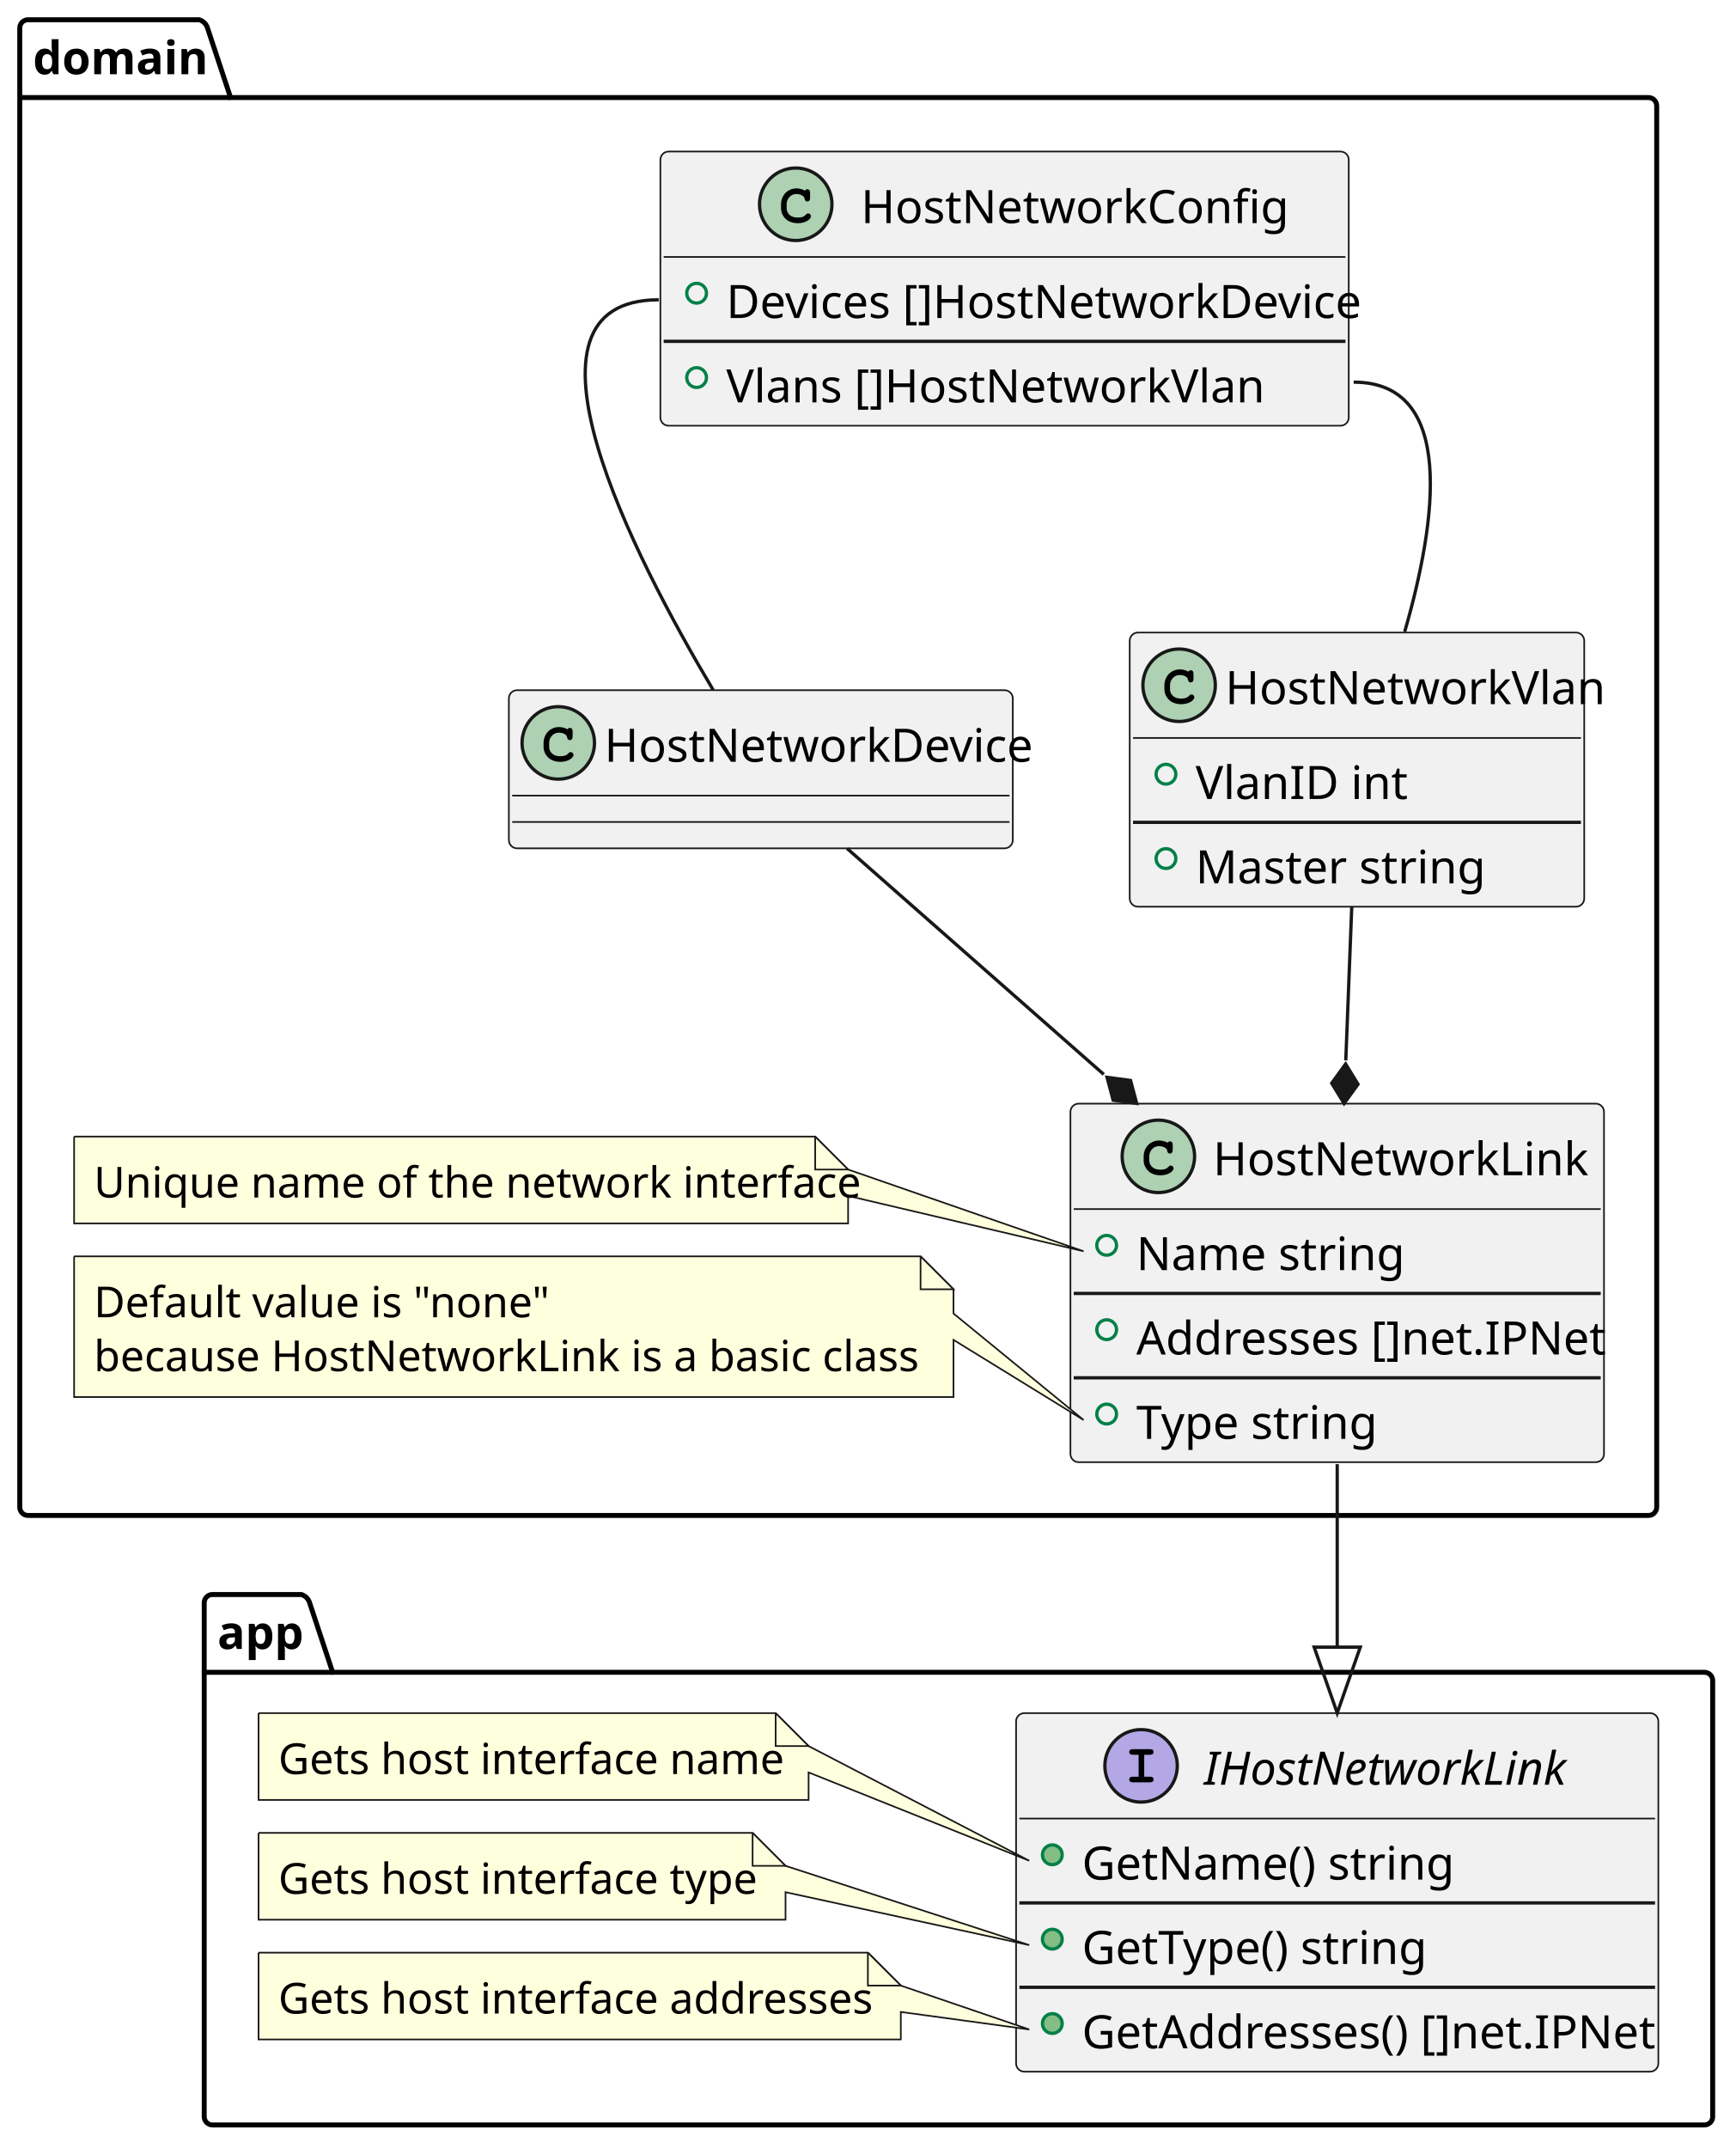
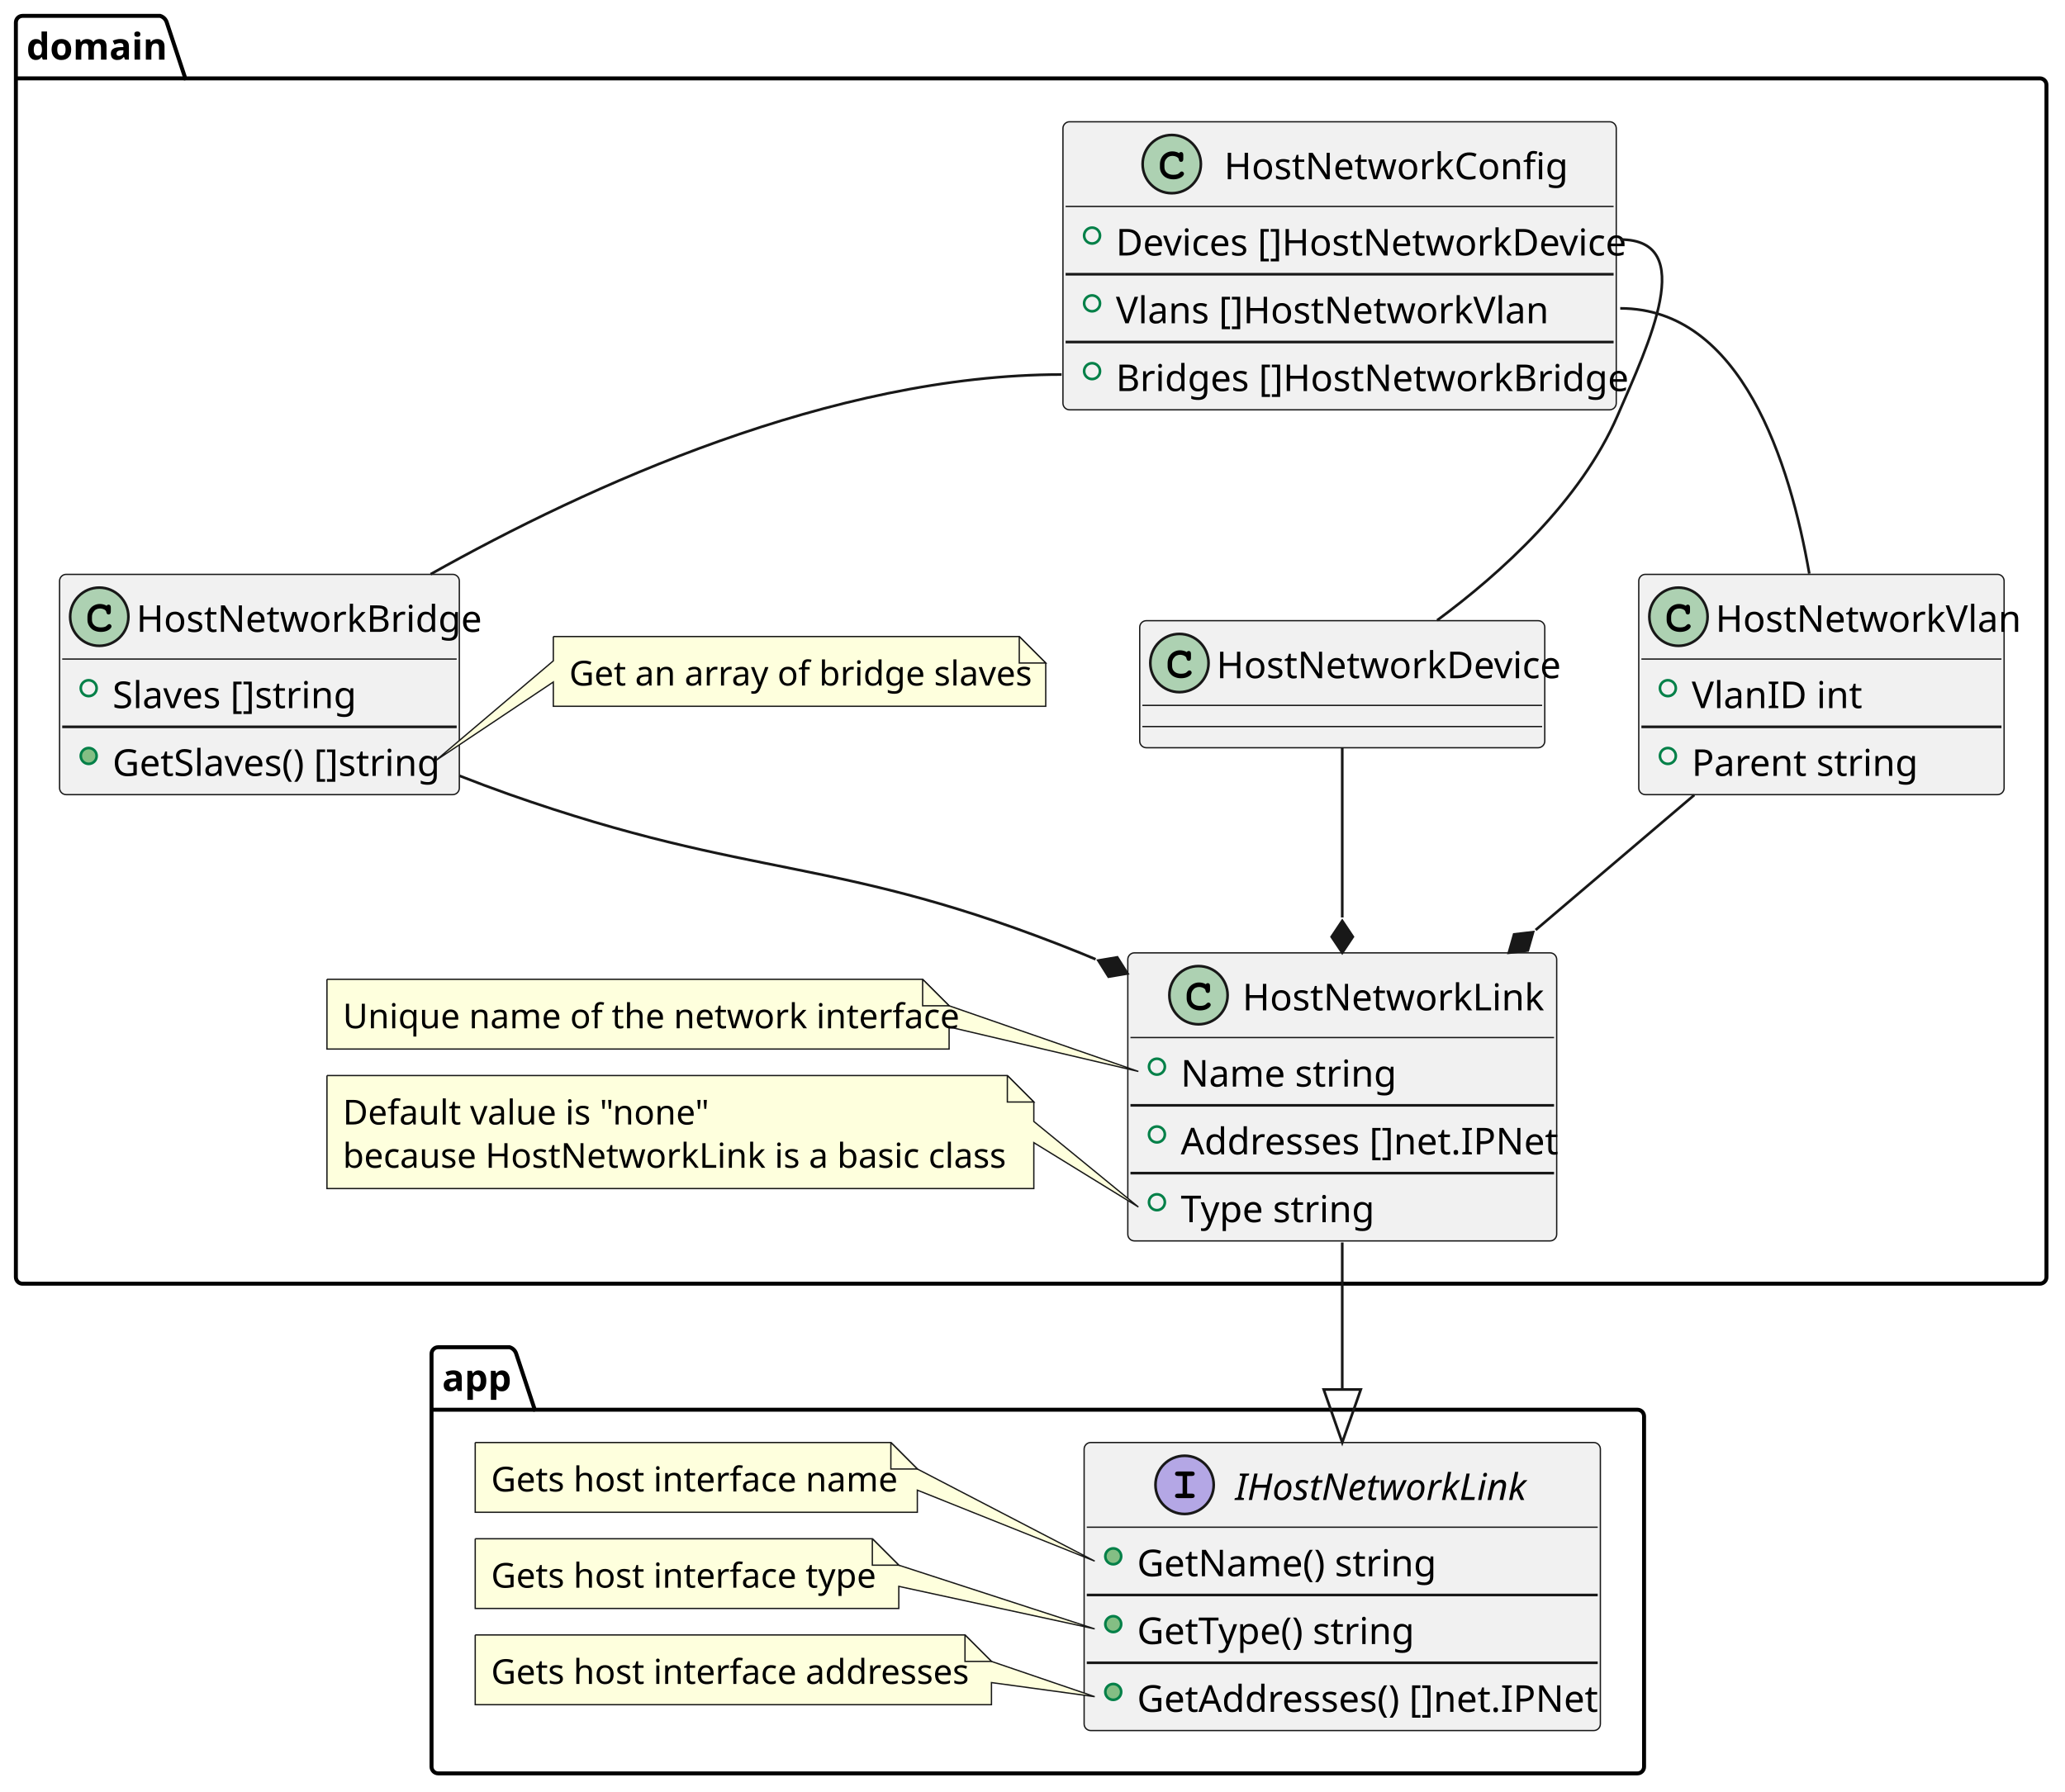
- <svg xmlns="http://www.w3.org/2000/svg" contentStyleType="text/css" height="652px" preserveAspectRatio="none" style="width:527px;height:652px;background:#FFFFFF;" version="1.1" viewBox="0 0 527 652" width="527px" zoomAndPan="magnify">
+ <svg xmlns="http://www.w3.org/2000/svg" contentStyleType="text/css" height="677px" preserveAspectRatio="none" style="width:780px;height:677px;background:#FFFFFF;" version="1.1" viewBox="0 0 780 677" width="780px" zoomAndPan="magnify">
  <defs />
  <g>
    <g id="cluster_app">
-       <path d="M64.5,484 L91.5,484 A3.75,3.75 0 0 1 94,486.5 L101,507.609 L517.5,507.609 A2.5,2.5 0 0 1 520,510.109 L520,642.5 A2.5,2.5 0 0 1 517.5,645 L64.5,645 A2.5,2.5 0 0 1 62,642.5 L62,486.5 A2.5,2.5 0 0 1 64.5,484 " style="stroke:#000000;stroke-width:1.5;fill:none;" />
-       <line style="stroke:#000000;stroke-width:1.5;fill:none;" x1="62" x2="101" y1="507.609" y2="507.609" />
-       <text fill="#000000" font-family="sans-serif" font-size="14" font-weight="bold" lengthAdjust="spacing" textLength="26" x="66" y="500.533">app</text>
+       <path d="M165.5,509 L192.5,509 A3.75,3.75 0 0 1 195,511.5 L202,532.609 L618.5,532.609 A2.5,2.5 0 0 1 621,535.109 L621,667.5 A2.5,2.5 0 0 1 618.5,670 L165.5,670 A2.5,2.5 0 0 1 163,667.5 L163,511.5 A2.5,2.5 0 0 1 165.5,509 " style="stroke:#000000;stroke-width:1.5;fill:none;" />
+       <line style="stroke:#000000;stroke-width:1.5;fill:none;" x1="163" x2="202" y1="532.609" y2="532.609" />
+       <text fill="#000000" font-family="sans-serif" font-size="14" font-weight="bold" lengthAdjust="spacing" textLength="26" x="167" y="525.533">app</text>
    </g>
    <g id="cluster_domain">
-       <path d="M8.5,6 L60.5,6 A3.75,3.75 0 0 1 63,8.5 L70,29.609 L500.5,29.609 A2.5,2.5 0 0 1 503,32.109 L503,457.5 A2.5,2.5 0 0 1 500.5,460 L8.5,460 A2.5,2.5 0 0 1 6,457.5 L6,8.5 A2.5,2.5 0 0 1 8.5,6 " style="stroke:#000000;stroke-width:1.5;fill:none;" />
+       <path d="M8.5,6 L60.5,6 A3.75,3.75 0 0 1 63,8.5 L70,29.609 L770.5,29.609 A2.5,2.5 0 0 1 773,32.109 L773,482.5 A2.5,2.5 0 0 1 770.5,485 L8.5,485 A2.5,2.5 0 0 1 6,482.5 L6,8.5 A2.5,2.5 0 0 1 8.5,6 " style="stroke:#000000;stroke-width:1.5;fill:none;" />
      <line style="stroke:#000000;stroke-width:1.5;fill:none;" x1="6" x2="70" y1="29.609" y2="29.609" />
      <text fill="#000000" font-family="sans-serif" font-size="14" font-weight="bold" lengthAdjust="spacing" textLength="51" x="10" y="22.533">domain</text>
    </g>
    <g id="elem_IHostNetworkLink">
-       <rect codeLine="3" fill="#F1F1F1" height="108.828" id="IHostNetworkLink" rx="2.5" ry="2.5" style="stroke:#181818;stroke-width:0.5;" width="195" x="308.5" y="520" />
-       <ellipse cx="346.45" cy="536" fill="#B4A7E5" rx="11" ry="11" style="stroke:#181818;stroke-width:1.0;" />
-       <path d="M347.403,532.641 L347.403,539.297 L349.122,539.297 Q349.731,539.297 349.997,539.531 Q350.262,539.766 350.262,540.156 Q350.262,540.531 349.997,540.766 Q349.731,541 349.122,541 L343.981,541 Q343.372,541 343.106,540.766 Q342.841,540.531 342.841,540.141 Q342.841,539.766 343.106,539.531 Q343.372,539.297 343.981,539.297 L345.7,539.297 L345.7,532.641 L343.981,532.641 Q343.372,532.641 343.106,532.406 Q342.841,532.172 342.841,531.781 Q342.841,531.406 343.106,531.172 Q343.372,530.938 343.981,530.938 L349.122,530.938 Q349.731,530.938 349.997,531.172 Q350.262,531.406 350.262,531.781 Q350.262,532.172 349.997,532.406 Q349.731,532.641 349.122,532.641 L347.403,532.641 Z " fill="#000000" />
-       <text fill="#000000" font-family="sans-serif" font-size="14" font-style="italic" lengthAdjust="spacing" textLength="112" x="365.55" y="541.729">IHostNetworkLink</text>
-       <line style="stroke:#181818;stroke-width:0.5;" x1="309.5" x2="502.5" y1="552" y2="552" />
-       <ellipse cx="319.5" cy="563" fill="#84BE84" rx="3" ry="3" style="stroke:#038048;stroke-width:1.0;" />
-       <text fill="#000000" font-family="sans-serif" font-size="14" lengthAdjust="spacing" textLength="108" x="328.5" y="570.533">GetName() string</text>
-       <line style="stroke:#181818;stroke-width:1.0;" x1="309.5" x2="502.5" y1="577.609" y2="577.609" />
-       <ellipse cx="319.5" cy="588.609" fill="#84BE84" rx="3" ry="3" style="stroke:#038048;stroke-width:1.0;" />
-       <text fill="#000000" font-family="sans-serif" font-size="14" lengthAdjust="spacing" textLength="104" x="328.5" y="596.143">GetType() string</text>
-       <line style="stroke:#181818;stroke-width:1.0;" x1="309.5" x2="502.5" y1="603.219" y2="603.219" />
-       <ellipse cx="319.5" cy="614.219" fill="#84BE84" rx="3" ry="3" style="stroke:#038048;stroke-width:1.0;" />
-       <text fill="#000000" font-family="sans-serif" font-size="14" lengthAdjust="spacing" textLength="169" x="328.5" y="621.752">GetAddresses() []net.IPNet</text>
+       <rect codeLine="3" fill="#F1F1F1" height="108.828" id="IHostNetworkLink" rx="2.5" ry="2.5" style="stroke:#181818;stroke-width:0.5;" width="195" x="409.5" y="545" />
+       <ellipse cx="447.45" cy="561" fill="#B4A7E5" rx="11" ry="11" style="stroke:#181818;stroke-width:1.0;" />
+       <path d="M448.403,557.641 L448.403,564.297 L450.122,564.297 Q450.731,564.297 450.997,564.531 Q451.262,564.766 451.262,565.156 Q451.262,565.531 450.997,565.766 Q450.731,566 450.122,566 L444.981,566 Q444.372,566 444.106,565.766 Q443.841,565.531 443.841,565.141 Q443.841,564.766 444.106,564.531 Q444.372,564.297 444.981,564.297 L446.7,564.297 L446.7,557.641 L444.981,557.641 Q444.372,557.641 444.106,557.406 Q443.841,557.172 443.841,556.781 Q443.841,556.406 444.106,556.172 Q444.372,555.938 444.981,555.938 L450.122,555.938 Q450.731,555.938 450.997,556.172 Q451.262,556.406 451.262,556.781 Q451.262,557.172 450.997,557.406 Q450.731,557.641 450.122,557.641 L448.403,557.641 Z " fill="#000000" />
+       <text fill="#000000" font-family="sans-serif" font-size="14" font-style="italic" lengthAdjust="spacing" textLength="112" x="466.55" y="566.729">IHostNetworkLink</text>
+       <line style="stroke:#181818;stroke-width:0.5;" x1="410.5" x2="603.5" y1="577" y2="577" />
+       <ellipse cx="420.5" cy="588" fill="#84BE84" rx="3" ry="3" style="stroke:#038048;stroke-width:1.0;" />
+       <text fill="#000000" font-family="sans-serif" font-size="14" lengthAdjust="spacing" textLength="108" x="429.5" y="595.533">GetName() string</text>
+       <line style="stroke:#181818;stroke-width:1.0;" x1="410.5" x2="603.5" y1="602.609" y2="602.609" />
+       <ellipse cx="420.5" cy="613.609" fill="#84BE84" rx="3" ry="3" style="stroke:#038048;stroke-width:1.0;" />
+       <text fill="#000000" font-family="sans-serif" font-size="14" lengthAdjust="spacing" textLength="104" x="429.5" y="621.143">GetType() string</text>
+       <line style="stroke:#181818;stroke-width:1.0;" x1="410.5" x2="603.5" y1="628.219" y2="628.219" />
+       <ellipse cx="420.5" cy="639.219" fill="#84BE84" rx="3" ry="3" style="stroke:#038048;stroke-width:1.0;" />
+       <text fill="#000000" font-family="sans-serif" font-size="14" lengthAdjust="spacing" textLength="169" x="429.5" y="646.752">GetAddresses() []net.IPNet</text>
    </g>
-     <path d="M78.5,520 L78.5,546.352 A0,0 0 0 0 78.5,546.352 L245.5,546.352 A0,0 0 0 0 245.5,546.352 L245.5,538 L312.5,564.805 L245.5,530 L245.5,530 L235.5,520 L78.5,520 A0,0 0 0 0 78.5,520 " fill="#FEFFDD" style="stroke:#181818;stroke-width:0.5;" />
-     <path d="M235.5,520 L235.5,530 L245.5,530 L235.5,520 " fill="#FEFFDD" style="stroke:#181818;stroke-width:0.5;" />
-     <text fill="#000000" font-family="sans-serif" font-size="13" lengthAdjust="spacing" textLength="146" x="84.5" y="538.495">Gets host interface name</text>
-     <path d="M78.5,556.352 L78.5,582.703 A0,0 0 0 0 78.5,582.703 L238.5,582.703 A0,0 0 0 0 238.5,582.703 L238.5,574.352 L312.5,590.414 L238.5,566.352 L238.5,566.352 L228.5,556.352 L78.5,556.352 A0,0 0 0 0 78.5,556.352 " fill="#FEFFDD" style="stroke:#181818;stroke-width:0.5;" />
-     <path d="M228.5,556.352 L228.5,566.352 L238.5,566.352 L228.5,556.352 " fill="#FEFFDD" style="stroke:#181818;stroke-width:0.5;" />
-     <text fill="#000000" font-family="sans-serif" font-size="13" lengthAdjust="spacing" textLength="139" x="84.5" y="574.847">Gets host interface type</text>
-     <path d="M78.5,592.703 L78.5,619.055 A0,0 0 0 0 78.5,619.055 L273.5,619.055 A0,0 0 0 0 273.5,619.055 L273.5,610.703 L312.5,616.023 L273.5,602.703 L273.5,602.703 L263.5,592.703 L78.5,592.703 A0,0 0 0 0 78.5,592.703 " fill="#FEFFDD" style="stroke:#181818;stroke-width:0.5;" />
-     <path d="M263.5,592.703 L263.5,602.703 L273.5,602.703 L263.5,592.703 " fill="#FEFFDD" style="stroke:#181818;stroke-width:0.5;" />
-     <text fill="#000000" font-family="sans-serif" font-size="13" lengthAdjust="spacing" textLength="174" x="84.5" y="611.198">Gets host interface addresses</text>
+     <path d="M179.5,545 L179.5,571.352 A0,0 0 0 0 179.5,571.352 L346.5,571.352 A0,0 0 0 0 346.5,571.352 L346.5,563 L413.5,589.805 L346.5,555 L346.5,555 L336.5,545 L179.5,545 A0,0 0 0 0 179.5,545 " fill="#FEFFDD" style="stroke:#181818;stroke-width:0.5;" />
+     <path d="M336.5,545 L336.5,555 L346.5,555 L336.5,545 " fill="#FEFFDD" style="stroke:#181818;stroke-width:0.5;" />
+     <text fill="#000000" font-family="sans-serif" font-size="13" lengthAdjust="spacing" textLength="146" x="185.5" y="563.495">Gets host interface name</text>
+     <path d="M179.5,581.352 L179.5,607.703 A0,0 0 0 0 179.5,607.703 L339.5,607.703 A0,0 0 0 0 339.5,607.703 L339.5,599.352 L413.5,615.414 L339.5,591.352 L339.5,591.352 L329.5,581.352 L179.5,581.352 A0,0 0 0 0 179.5,581.352 " fill="#FEFFDD" style="stroke:#181818;stroke-width:0.5;" />
+     <path d="M329.5,581.352 L329.5,591.352 L339.5,591.352 L329.5,581.352 " fill="#FEFFDD" style="stroke:#181818;stroke-width:0.5;" />
+     <text fill="#000000" font-family="sans-serif" font-size="13" lengthAdjust="spacing" textLength="139" x="185.5" y="599.847">Gets host interface type</text>
+     <path d="M179.5,617.703 L179.5,644.055 A0,0 0 0 0 179.5,644.055 L374.5,644.055 A0,0 0 0 0 374.5,644.055 L374.5,635.703 L413.5,641.023 L374.5,627.703 L374.5,627.703 L364.5,617.703 L179.5,617.703 A0,0 0 0 0 179.5,617.703 " fill="#FEFFDD" style="stroke:#181818;stroke-width:0.5;" />
+     <path d="M364.5,617.703 L364.5,627.703 L374.5,627.703 L364.5,617.703 " fill="#FEFFDD" style="stroke:#181818;stroke-width:0.5;" />
+     <text fill="#000000" font-family="sans-serif" font-size="13" lengthAdjust="spacing" textLength="174" x="185.5" y="636.198">Gets host interface addresses</text>
    <g id="elem_HostNetworkLink">
-       <rect codeLine="5" fill="#F1F1F1" height="108.828" id="HostNetworkLink" rx="2.5" ry="2.5" style="stroke:#181818;stroke-width:0.5;" width="162" x="325" y="335" />
-       <ellipse cx="351.7" cy="351" fill="#ADD1B2" rx="11" ry="11" style="stroke:#181818;stroke-width:1.0;" />
-       <path d="M354.466,346.875 Q354.622,346.656 354.809,346.547 Q354.997,346.438 355.216,346.438 Q355.591,346.438 355.825,346.703 Q356.059,346.953 356.059,347.562 L356.059,349.016 Q356.059,349.625 355.825,349.891 Q355.591,350.156 355.216,350.156 Q354.872,350.156 354.669,349.953 Q354.466,349.766 354.356,349.25 Q354.309,348.891 354.122,348.703 Q353.794,348.328 353.184,348.109 Q352.575,347.891 351.95,347.891 Q351.184,347.891 350.544,348.219 Q349.919,348.547 349.419,349.297 Q348.934,350.047 348.934,351.078 L348.934,352.172 Q348.934,353.406 349.825,354.234 Q350.716,355.047 352.309,355.047 Q353.247,355.047 353.903,354.797 Q354.294,354.641 354.716,354.203 Q354.981,353.938 355.122,353.859 Q355.278,353.781 355.481,353.781 Q355.809,353.781 356.059,354.047 Q356.325,354.297 356.325,354.641 Q356.325,354.984 355.981,355.391 Q355.481,355.969 354.684,356.297 Q353.606,356.75 352.309,356.75 Q350.794,356.75 349.591,356.125 Q348.606,355.625 347.919,354.562 Q347.231,353.484 347.231,352.203 L347.231,351.047 Q347.231,349.719 347.841,348.578 Q348.466,347.422 349.559,346.812 Q350.653,346.188 351.887,346.188 Q352.622,346.188 353.262,346.359 Q353.919,346.516 354.466,346.875 Z " fill="#000000" />
-       <text fill="#000000" font-family="sans-serif" font-size="14" lengthAdjust="spacing" textLength="104" x="368.3" y="356.728">HostNetworkLink</text>
-       <line style="stroke:#181818;stroke-width:0.5;" x1="326" x2="486" y1="367" y2="367" />
-       <ellipse cx="336" cy="378" fill="none" rx="3" ry="3" style="stroke:#038048;stroke-width:1.0;" />
-       <text fill="#000000" font-family="sans-serif" font-size="14" lengthAdjust="spacing" textLength="75" x="345" y="385.533">Name string</text>
-       <line style="stroke:#181818;stroke-width:1.0;" x1="326" x2="486" y1="392.609" y2="392.609" />
-       <ellipse cx="336" cy="403.609" fill="none" rx="3" ry="3" style="stroke:#038048;stroke-width:1.0;" />
-       <text fill="#000000" font-family="sans-serif" font-size="14" lengthAdjust="spacing" textLength="136" x="345" y="411.143">Addresses []net.IPNet</text>
-       <line style="stroke:#181818;stroke-width:1.0;" x1="326" x2="486" y1="418.219" y2="418.219" />
-       <ellipse cx="336" cy="429.219" fill="none" rx="3" ry="3" style="stroke:#038048;stroke-width:1.0;" />
-       <text fill="#000000" font-family="sans-serif" font-size="14" lengthAdjust="spacing" textLength="71" x="345" y="436.752">Type string</text>
+       <rect codeLine="5" fill="#F1F1F1" height="108.828" id="HostNetworkLink" rx="2.5" ry="2.5" style="stroke:#181818;stroke-width:0.5;" width="162" x="426" y="360" />
+       <ellipse cx="452.7" cy="376" fill="#ADD1B2" rx="11" ry="11" style="stroke:#181818;stroke-width:1.0;" />
+       <path d="M455.466,371.875 Q455.622,371.656 455.809,371.547 Q455.997,371.438 456.216,371.438 Q456.591,371.438 456.825,371.703 Q457.059,371.953 457.059,372.562 L457.059,374.016 Q457.059,374.625 456.825,374.891 Q456.591,375.156 456.216,375.156 Q455.872,375.156 455.669,374.953 Q455.466,374.766 455.356,374.25 Q455.309,373.891 455.122,373.703 Q454.794,373.328 454.184,373.109 Q453.575,372.891 452.95,372.891 Q452.184,372.891 451.544,373.219 Q450.919,373.547 450.419,374.297 Q449.934,375.047 449.934,376.078 L449.934,377.172 Q449.934,378.406 450.825,379.234 Q451.716,380.047 453.309,380.047 Q454.247,380.047 454.903,379.797 Q455.294,379.641 455.716,379.203 Q455.981,378.938 456.122,378.859 Q456.278,378.781 456.481,378.781 Q456.809,378.781 457.059,379.047 Q457.325,379.297 457.325,379.641 Q457.325,379.984 456.981,380.391 Q456.481,380.969 455.684,381.297 Q454.606,381.75 453.309,381.75 Q451.794,381.75 450.591,381.125 Q449.606,380.625 448.919,379.562 Q448.231,378.484 448.231,377.203 L448.231,376.047 Q448.231,374.719 448.841,373.578 Q449.466,372.422 450.559,371.812 Q451.653,371.188 452.887,371.188 Q453.622,371.188 454.262,371.359 Q454.919,371.516 455.466,371.875 Z " fill="#000000" />
+       <text fill="#000000" font-family="sans-serif" font-size="14" lengthAdjust="spacing" textLength="104" x="469.3" y="381.728">HostNetworkLink</text>
+       <line style="stroke:#181818;stroke-width:0.5;" x1="427" x2="587" y1="392" y2="392" />
+       <ellipse cx="437" cy="403" fill="none" rx="3" ry="3" style="stroke:#038048;stroke-width:1.0;" />
+       <text fill="#000000" font-family="sans-serif" font-size="14" lengthAdjust="spacing" textLength="75" x="446" y="410.533">Name string</text>
+       <line style="stroke:#181818;stroke-width:1.0;" x1="427" x2="587" y1="417.609" y2="417.609" />
+       <ellipse cx="437" cy="428.609" fill="none" rx="3" ry="3" style="stroke:#038048;stroke-width:1.0;" />
+       <text fill="#000000" font-family="sans-serif" font-size="14" lengthAdjust="spacing" textLength="136" x="446" y="436.143">Addresses []net.IPNet</text>
+       <line style="stroke:#181818;stroke-width:1.0;" x1="427" x2="587" y1="443.219" y2="443.219" />
+       <ellipse cx="437" cy="454.219" fill="none" rx="3" ry="3" style="stroke:#038048;stroke-width:1.0;" />
+       <text fill="#000000" font-family="sans-serif" font-size="14" lengthAdjust="spacing" textLength="71" x="446" y="461.752">Type string</text>
    </g>
-     <path d="M22.5,345 L22.5,371.352 A0,0 0 0 0 22.5,371.352 L257.5,371.352 A0,0 0 0 0 257.5,371.352 L257.5,363 L329,379.805 L257.5,355 L257.5,355 L247.5,345 L22.5,345 A0,0 0 0 0 22.5,345 " fill="#FEFFDD" style="stroke:#181818;stroke-width:0.5;" />
-     <path d="M247.5,345 L247.5,355 L257.5,355 L247.5,345 " fill="#FEFFDD" style="stroke:#181818;stroke-width:0.5;" />
-     <text fill="#000000" font-family="sans-serif" font-size="13" lengthAdjust="spacing" textLength="214" x="28.5" y="363.495">Unique name of the network interface</text>
-     <path d="M22.5,381.352 L22.5,424.055 A0,0 0 0 0 22.5,424.055 L289.5,424.055 A0,0 0 0 0 289.5,424.055 L289.5,406.703 L329,431.023 L289.5,398.703 L289.5,391.352 L279.5,381.352 L22.5,381.352 A0,0 0 0 0 22.5,381.352 " fill="#FEFFDD" style="stroke:#181818;stroke-width:0.5;" />
-     <path d="M279.5,381.352 L279.5,391.352 L289.5,391.352 L279.5,381.352 " fill="#FEFFDD" style="stroke:#181818;stroke-width:0.5;" />
-     <text fill="#000000" font-family="sans-serif" font-size="13" lengthAdjust="spacing" textLength="129" x="28.5" y="399.847">Default value is "none"</text>
-     <text fill="#000000" font-family="sans-serif" font-size="13" lengthAdjust="spacing" textLength="246" x="28.5" y="416.198">because HostNetworkLink is a basic class</text>
+     <path d="M123.5,370 L123.5,396.352 A0,0 0 0 0 123.5,396.352 L358.5,396.352 A0,0 0 0 0 358.5,396.352 L358.5,388 L430,404.805 L358.5,380 L358.5,380 L348.5,370 L123.5,370 A0,0 0 0 0 123.5,370 " fill="#FEFFDD" style="stroke:#181818;stroke-width:0.5;" />
+     <path d="M348.5,370 L348.5,380 L358.5,380 L348.5,370 " fill="#FEFFDD" style="stroke:#181818;stroke-width:0.5;" />
+     <text fill="#000000" font-family="sans-serif" font-size="13" lengthAdjust="spacing" textLength="214" x="129.5" y="388.495">Unique name of the network interface</text>
+     <path d="M123.5,406.352 L123.5,449.055 A0,0 0 0 0 123.5,449.055 L390.5,449.055 A0,0 0 0 0 390.5,449.055 L390.5,431.703 L430,456.023 L390.5,423.703 L390.5,416.352 L380.5,406.352 L123.5,406.352 A0,0 0 0 0 123.5,406.352 " fill="#FEFFDD" style="stroke:#181818;stroke-width:0.5;" />
+     <path d="M380.5,406.352 L380.5,416.352 L390.5,416.352 L380.5,406.352 " fill="#FEFFDD" style="stroke:#181818;stroke-width:0.5;" />
+     <text fill="#000000" font-family="sans-serif" font-size="13" lengthAdjust="spacing" textLength="129" x="129.5" y="424.847">Default value is "none"</text>
+     <text fill="#000000" font-family="sans-serif" font-size="13" lengthAdjust="spacing" textLength="246" x="129.5" y="441.198">because HostNetworkLink is a basic class</text>
    <g id="elem_HostNetworkDevice">
-       <rect codeLine="5" fill="#F1F1F1" height="48" id="HostNetworkDevice" rx="2.5" ry="2.5" style="stroke:#181818;stroke-width:0.5;" width="153" x="154.5" y="209.5" />
-       <ellipse cx="169.5" cy="225.5" fill="#ADD1B2" rx="11" ry="11" style="stroke:#181818;stroke-width:1.0;" />
-       <path d="M172.266,221.375 Q172.422,221.156 172.609,221.047 Q172.797,220.938 173.016,220.938 Q173.391,220.938 173.625,221.203 Q173.859,221.453 173.859,222.062 L173.859,223.516 Q173.859,224.125 173.625,224.391 Q173.391,224.656 173.016,224.656 Q172.672,224.656 172.469,224.453 Q172.266,224.266 172.156,223.75 Q172.109,223.391 171.922,223.203 Q171.594,222.828 170.984,222.609 Q170.375,222.391 169.75,222.391 Q168.984,222.391 168.344,222.719 Q167.719,223.047 167.219,223.797 Q166.734,224.547 166.734,225.578 L166.734,226.672 Q166.734,227.906 167.625,228.734 Q168.516,229.547 170.109,229.547 Q171.047,229.547 171.703,229.297 Q172.094,229.141 172.516,228.703 Q172.781,228.438 172.922,228.359 Q173.078,228.281 173.281,228.281 Q173.609,228.281 173.859,228.547 Q174.125,228.797 174.125,229.141 Q174.125,229.484 173.781,229.891 Q173.281,230.469 172.484,230.797 Q171.406,231.25 170.109,231.25 Q168.594,231.25 167.391,230.625 Q166.406,230.125 165.719,229.062 Q165.031,227.984 165.031,226.703 L165.031,225.547 Q165.031,224.219 165.641,223.078 Q166.266,221.922 167.359,221.312 Q168.453,220.688 169.688,220.688 Q170.422,220.688 171.062,220.859 Q171.719,221.016 172.266,221.375 Z " fill="#000000" />
-       <text fill="#000000" font-family="sans-serif" font-size="14" lengthAdjust="spacing" textLength="121" x="183.5" y="231.228">HostNetworkDevice</text>
-       <line style="stroke:#181818;stroke-width:0.5;" x1="155.5" x2="306.5" y1="241.5" y2="241.5" />
-       <line style="stroke:#181818;stroke-width:0.5;" x1="155.5" x2="306.5" y1="249.5" y2="249.5" />
+       <rect codeLine="5" fill="#F1F1F1" height="48" id="HostNetworkDevice" rx="2.5" ry="2.5" style="stroke:#181818;stroke-width:0.5;" width="153" x="430.5" y="234.5" />
+       <ellipse cx="445.5" cy="250.5" fill="#ADD1B2" rx="11" ry="11" style="stroke:#181818;stroke-width:1.0;" />
+       <path d="M448.266,246.375 Q448.422,246.156 448.609,246.047 Q448.797,245.938 449.016,245.938 Q449.391,245.938 449.625,246.203 Q449.859,246.453 449.859,247.062 L449.859,248.516 Q449.859,249.125 449.625,249.391 Q449.391,249.656 449.016,249.656 Q448.672,249.656 448.469,249.453 Q448.266,249.266 448.156,248.75 Q448.109,248.391 447.922,248.203 Q447.594,247.828 446.984,247.609 Q446.375,247.391 445.75,247.391 Q444.984,247.391 444.344,247.719 Q443.719,248.047 443.219,248.797 Q442.734,249.547 442.734,250.578 L442.734,251.672 Q442.734,252.906 443.625,253.734 Q444.516,254.547 446.109,254.547 Q447.047,254.547 447.703,254.297 Q448.094,254.141 448.516,253.703 Q448.781,253.438 448.922,253.359 Q449.078,253.281 449.281,253.281 Q449.609,253.281 449.859,253.547 Q450.125,253.797 450.125,254.141 Q450.125,254.484 449.781,254.891 Q449.281,255.469 448.484,255.797 Q447.406,256.25 446.109,256.25 Q444.594,256.25 443.391,255.625 Q442.406,255.125 441.719,254.062 Q441.031,252.984 441.031,251.703 L441.031,250.547 Q441.031,249.219 441.641,248.078 Q442.266,246.922 443.359,246.312 Q444.453,245.688 445.688,245.688 Q446.422,245.688 447.062,245.859 Q447.719,246.016 448.266,246.375 Z " fill="#000000" />
+       <text fill="#000000" font-family="sans-serif" font-size="14" lengthAdjust="spacing" textLength="121" x="459.5" y="256.228">HostNetworkDevice</text>
+       <line style="stroke:#181818;stroke-width:0.5;" x1="431.5" x2="582.5" y1="266.5" y2="266.5" />
+       <line style="stroke:#181818;stroke-width:0.5;" x1="431.5" x2="582.5" y1="274.5" y2="274.5" />
    </g>
    <g id="elem_HostNetworkVlan">
-       <rect codeLine="5" fill="#F1F1F1" height="83.219" id="HostNetworkVlan" rx="2.5" ry="2.5" style="stroke:#181818;stroke-width:0.5;" width="138" x="343" y="192" />
-       <ellipse cx="358" cy="208" fill="#ADD1B2" rx="11" ry="11" style="stroke:#181818;stroke-width:1.0;" />
-       <path d="M360.766,203.875 Q360.922,203.656 361.109,203.547 Q361.297,203.438 361.516,203.438 Q361.891,203.438 362.125,203.703 Q362.359,203.953 362.359,204.562 L362.359,206.016 Q362.359,206.625 362.125,206.891 Q361.891,207.156 361.516,207.156 Q361.172,207.156 360.969,206.953 Q360.766,206.766 360.656,206.25 Q360.609,205.891 360.422,205.703 Q360.094,205.328 359.484,205.109 Q358.875,204.891 358.25,204.891 Q357.484,204.891 356.844,205.219 Q356.219,205.547 355.719,206.297 Q355.234,207.047 355.234,208.078 L355.234,209.172 Q355.234,210.406 356.125,211.234 Q357.016,212.047 358.609,212.047 Q359.547,212.047 360.203,211.797 Q360.594,211.641 361.016,211.203 Q361.281,210.938 361.422,210.859 Q361.578,210.781 361.781,210.781 Q362.109,210.781 362.359,211.047 Q362.625,211.297 362.625,211.641 Q362.625,211.984 362.281,212.391 Q361.781,212.969 360.984,213.297 Q359.906,213.75 358.609,213.75 Q357.094,213.75 355.891,213.125 Q354.906,212.625 354.219,211.562 Q353.531,210.484 353.531,209.203 L353.531,208.047 Q353.531,206.719 354.141,205.578 Q354.766,204.422 355.859,203.812 Q356.953,203.188 358.188,203.188 Q358.922,203.188 359.562,203.359 Q360.219,203.516 360.766,203.875 Z " fill="#000000" />
-       <text fill="#000000" font-family="sans-serif" font-size="14" lengthAdjust="spacing" textLength="106" x="372" y="213.728">HostNetworkVlan</text>
-       <line style="stroke:#181818;stroke-width:0.5;" x1="344" x2="480" y1="224" y2="224" />
-       <ellipse cx="354" cy="235" fill="none" rx="3" ry="3" style="stroke:#038048;stroke-width:1.0;" />
-       <text fill="#000000" font-family="sans-serif" font-size="14" lengthAdjust="spacing" textLength="60" x="363" y="242.533">VlanID int</text>
-       <line style="stroke:#181818;stroke-width:1.0;" x1="344" x2="480" y1="249.609" y2="249.609" />
-       <ellipse cx="354" cy="260.609" fill="none" rx="3" ry="3" style="stroke:#038048;stroke-width:1.0;" />
-       <text fill="#000000" font-family="sans-serif" font-size="14" lengthAdjust="spacing" textLength="82" x="363" y="268.143">Master string</text>
+       <rect codeLine="5" fill="#F1F1F1" height="83.219" id="HostNetworkVlan" rx="2.5" ry="2.5" style="stroke:#181818;stroke-width:0.5;" width="138" x="619" y="217" />
+       <ellipse cx="634" cy="233" fill="#ADD1B2" rx="11" ry="11" style="stroke:#181818;stroke-width:1.0;" />
+       <path d="M636.766,228.875 Q636.922,228.656 637.109,228.547 Q637.297,228.438 637.516,228.438 Q637.891,228.438 638.125,228.703 Q638.359,228.953 638.359,229.562 L638.359,231.016 Q638.359,231.625 638.125,231.891 Q637.891,232.156 637.516,232.156 Q637.172,232.156 636.969,231.953 Q636.766,231.766 636.656,231.25 Q636.609,230.891 636.422,230.703 Q636.094,230.328 635.484,230.109 Q634.875,229.891 634.25,229.891 Q633.484,229.891 632.844,230.219 Q632.219,230.547 631.719,231.297 Q631.234,232.047 631.234,233.078 L631.234,234.172 Q631.234,235.406 632.125,236.234 Q633.016,237.047 634.609,237.047 Q635.547,237.047 636.203,236.797 Q636.594,236.641 637.016,236.203 Q637.281,235.938 637.422,235.859 Q637.578,235.781 637.781,235.781 Q638.109,235.781 638.359,236.047 Q638.625,236.297 638.625,236.641 Q638.625,236.984 638.281,237.391 Q637.781,237.969 636.984,238.297 Q635.906,238.75 634.609,238.75 Q633.094,238.75 631.891,238.125 Q630.906,237.625 630.219,236.562 Q629.531,235.484 629.531,234.203 L629.531,233.047 Q629.531,231.719 630.141,230.578 Q630.766,229.422 631.859,228.812 Q632.953,228.188 634.188,228.188 Q634.922,228.188 635.562,228.359 Q636.219,228.516 636.766,228.875 Z " fill="#000000" />
+       <text fill="#000000" font-family="sans-serif" font-size="14" lengthAdjust="spacing" textLength="106" x="648" y="238.728">HostNetworkVlan</text>
+       <line style="stroke:#181818;stroke-width:0.5;" x1="620" x2="756" y1="249" y2="249" />
+       <ellipse cx="630" cy="260" fill="none" rx="3" ry="3" style="stroke:#038048;stroke-width:1.0;" />
+       <text fill="#000000" font-family="sans-serif" font-size="14" lengthAdjust="spacing" textLength="60" x="639" y="267.533">VlanID int</text>
+       <line style="stroke:#181818;stroke-width:1.0;" x1="620" x2="756" y1="274.609" y2="274.609" />
+       <ellipse cx="630" cy="285.609" fill="none" rx="3" ry="3" style="stroke:#038048;stroke-width:1.0;" />
+       <text fill="#000000" font-family="sans-serif" font-size="14" lengthAdjust="spacing" textLength="81" x="639" y="293.143">Parent string</text>
    </g>
+     <g id="elem_HostNetworkBridge">
+       <rect codeLine="5" fill="#F1F1F1" height="83.219" id="HostNetworkBridge" rx="2.5" ry="2.5" style="stroke:#181818;stroke-width:0.5;" width="151" x="22.5" y="217" />
+       <ellipse cx="37.5" cy="233" fill="#ADD1B2" rx="11" ry="11" style="stroke:#181818;stroke-width:1.0;" />
+       <path d="M40.266,228.875 Q40.422,228.656 40.609,228.547 Q40.797,228.438 41.016,228.438 Q41.391,228.438 41.625,228.703 Q41.859,228.953 41.859,229.562 L41.859,231.016 Q41.859,231.625 41.625,231.891 Q41.391,232.156 41.016,232.156 Q40.672,232.156 40.469,231.953 Q40.266,231.766 40.156,231.25 Q40.109,230.891 39.922,230.703 Q39.594,230.328 38.984,230.109 Q38.375,229.891 37.75,229.891 Q36.984,229.891 36.344,230.219 Q35.719,230.547 35.219,231.297 Q34.734,232.047 34.734,233.078 L34.734,234.172 Q34.734,235.406 35.625,236.234 Q36.516,237.047 38.109,237.047 Q39.047,237.047 39.703,236.797 Q40.094,236.641 40.516,236.203 Q40.781,235.938 40.922,235.859 Q41.078,235.781 41.281,235.781 Q41.609,235.781 41.859,236.047 Q42.125,236.297 42.125,236.641 Q42.125,236.984 41.781,237.391 Q41.281,237.969 40.484,238.297 Q39.406,238.75 38.109,238.75 Q36.594,238.75 35.391,238.125 Q34.406,237.625 33.719,236.562 Q33.031,235.484 33.031,234.203 L33.031,233.047 Q33.031,231.719 33.641,230.578 Q34.266,229.422 35.359,228.812 Q36.453,228.188 37.688,228.188 Q38.422,228.188 39.062,228.359 Q39.719,228.516 40.266,228.875 Z " fill="#000000" />
+       <text fill="#000000" font-family="sans-serif" font-size="14" lengthAdjust="spacing" textLength="119" x="51.5" y="238.728">HostNetworkBridge</text>
+       <line style="stroke:#181818;stroke-width:0.5;" x1="23.5" x2="172.5" y1="249" y2="249" />
+       <ellipse cx="33.5" cy="260" fill="none" rx="3" ry="3" style="stroke:#038048;stroke-width:1.0;" />
+       <text fill="#000000" font-family="sans-serif" font-size="14" lengthAdjust="spacing" textLength="89" x="42.5" y="267.533">Slaves []string</text>
+       <line style="stroke:#181818;stroke-width:1.0;" x1="23.5" x2="172.5" y1="274.609" y2="274.609" />
+       <ellipse cx="33.5" cy="285.609" fill="#84BE84" rx="3" ry="3" style="stroke:#038048;stroke-width:1.0;" />
+       <text fill="#000000" font-family="sans-serif" font-size="14" lengthAdjust="spacing" textLength="122" x="42.5" y="293.143">GetSlaves() []string</text>
+     </g>
+     <path d="M209,240.5 L209,249.676 L164.5,287.414 L209,257.676 L209,266.852 A0,0 0 0 0 209,266.852 L395,266.852 A0,0 0 0 0 395,266.852 L395,250.5 L385,240.5 L209,240.5 A0,0 0 0 0 209,240.5 " fill="#FEFFDD" style="stroke:#181818;stroke-width:0.5;" />
+     <path d="M385,240.5 L385,250.5 L395,250.5 L385,240.5 " fill="#FEFFDD" style="stroke:#181818;stroke-width:0.5;" />
+     <text fill="#000000" font-family="sans-serif" font-size="13" lengthAdjust="spacing" textLength="165" x="215" y="258.995">Get an array of bridge slaves</text>
    <g id="elem_HostNetworkConfig">
-       <rect codeLine="6" fill="#F1F1F1" height="83.219" id="HostNetworkConfig" rx="2.5" ry="2.5" style="stroke:#181818;stroke-width:0.5;" width="209" x="200.5" y="46" />
-       <ellipse cx="241.6" cy="62" fill="#ADD1B2" rx="11" ry="11" style="stroke:#181818;stroke-width:1.0;" />
-       <path d="M244.366,57.875 Q244.522,57.656 244.709,57.547 Q244.897,57.438 245.116,57.438 Q245.491,57.438 245.725,57.703 Q245.959,57.953 245.959,58.562 L245.959,60.016 Q245.959,60.625 245.725,60.891 Q245.491,61.156 245.116,61.156 Q244.772,61.156 244.569,60.953 Q244.366,60.766 244.256,60.25 Q244.209,59.891 244.022,59.703 Q243.694,59.328 243.084,59.109 Q242.475,58.891 241.85,58.891 Q241.084,58.891 240.444,59.219 Q239.819,59.547 239.319,60.297 Q238.834,61.047 238.834,62.078 L238.834,63.172 Q238.834,64.406 239.725,65.234 Q240.616,66.047 242.209,66.047 Q243.147,66.047 243.803,65.797 Q244.194,65.641 244.616,65.203 Q244.881,64.938 245.022,64.859 Q245.178,64.781 245.381,64.781 Q245.709,64.781 245.959,65.047 Q246.225,65.297 246.225,65.641 Q246.225,65.984 245.881,66.391 Q245.381,66.969 244.584,67.297 Q243.506,67.75 242.209,67.75 Q240.694,67.75 239.491,67.125 Q238.506,66.625 237.819,65.562 Q237.131,64.484 237.131,63.203 L237.131,62.047 Q237.131,60.719 237.741,59.578 Q238.366,58.422 239.459,57.812 Q240.553,57.188 241.787,57.188 Q242.522,57.188 243.162,57.359 Q243.819,57.516 244.366,57.875 Z " fill="#000000" />
-       <text fill="#000000" font-family="sans-serif" font-size="14" lengthAdjust="spacing" textLength="119" x="261.4" y="67.728">HostNetworkConfig</text>
-       <line style="stroke:#181818;stroke-width:0.5;" x1="201.5" x2="408.5" y1="78" y2="78" />
-       <ellipse cx="211.5" cy="89" fill="none" rx="3" ry="3" style="stroke:#038048;stroke-width:1.0;" />
-       <text fill="#000000" font-family="sans-serif" font-size="14" lengthAdjust="spacing" textLength="183" x="220.5" y="96.533">Devices []HostNetworkDevice</text>
-       <line style="stroke:#181818;stroke-width:1.0;" x1="201.5" x2="408.5" y1="103.609" y2="103.609" />
-       <ellipse cx="211.5" cy="114.609" fill="none" rx="3" ry="3" style="stroke:#038048;stroke-width:1.0;" />
-       <text fill="#000000" font-family="sans-serif" font-size="14" lengthAdjust="spacing" textLength="161" x="220.5" y="122.143">Vlans   []HostNetworkVlan</text>
+       <rect codeLine="7" fill="#F1F1F1" height="108.828" id="HostNetworkConfig" rx="2.5" ry="2.5" style="stroke:#181818;stroke-width:0.5;" width="209" x="401.5" y="46" />
+       <ellipse cx="442.6" cy="62" fill="#ADD1B2" rx="11" ry="11" style="stroke:#181818;stroke-width:1.0;" />
+       <path d="M445.366,57.875 Q445.522,57.656 445.709,57.547 Q445.897,57.438 446.116,57.438 Q446.491,57.438 446.725,57.703 Q446.959,57.953 446.959,58.562 L446.959,60.016 Q446.959,60.625 446.725,60.891 Q446.491,61.156 446.116,61.156 Q445.772,61.156 445.569,60.953 Q445.366,60.766 445.256,60.25 Q445.209,59.891 445.022,59.703 Q444.694,59.328 444.084,59.109 Q443.475,58.891 442.85,58.891 Q442.084,58.891 441.444,59.219 Q440.819,59.547 440.319,60.297 Q439.834,61.047 439.834,62.078 L439.834,63.172 Q439.834,64.406 440.725,65.234 Q441.616,66.047 443.209,66.047 Q444.147,66.047 444.803,65.797 Q445.194,65.641 445.616,65.203 Q445.881,64.938 446.022,64.859 Q446.178,64.781 446.381,64.781 Q446.709,64.781 446.959,65.047 Q447.225,65.297 447.225,65.641 Q447.225,65.984 446.881,66.391 Q446.381,66.969 445.584,67.297 Q444.506,67.75 443.209,67.75 Q441.694,67.75 440.491,67.125 Q439.506,66.625 438.819,65.562 Q438.131,64.484 438.131,63.203 L438.131,62.047 Q438.131,60.719 438.741,59.578 Q439.366,58.422 440.459,57.812 Q441.553,57.188 442.788,57.188 Q443.522,57.188 444.163,57.359 Q444.819,57.516 445.366,57.875 Z " fill="#000000" />
+       <text fill="#000000" font-family="sans-serif" font-size="14" lengthAdjust="spacing" textLength="119" x="462.4" y="67.728">HostNetworkConfig</text>
+       <line style="stroke:#181818;stroke-width:0.5;" x1="402.5" x2="609.5" y1="78" y2="78" />
+       <ellipse cx="412.5" cy="89" fill="none" rx="3" ry="3" style="stroke:#038048;stroke-width:1.0;" />
+       <text fill="#000000" font-family="sans-serif" font-size="14" lengthAdjust="spacing" textLength="183" x="421.5" y="96.533">Devices []HostNetworkDevice</text>
+       <line style="stroke:#181818;stroke-width:1.0;" x1="402.5" x2="609.5" y1="103.609" y2="103.609" />
+       <ellipse cx="412.5" cy="114.609" fill="none" rx="3" ry="3" style="stroke:#038048;stroke-width:1.0;" />
+       <text fill="#000000" font-family="sans-serif" font-size="14" lengthAdjust="spacing" textLength="161" x="421.5" y="122.143">Vlans   []HostNetworkVlan</text>
+       <line style="stroke:#181818;stroke-width:1.0;" x1="402.5" x2="609.5" y1="129.219" y2="129.219" />
+       <ellipse cx="412.5" cy="140.219" fill="none" rx="3" ry="3" style="stroke:#038048;stroke-width:1.0;" />
+       <text fill="#000000" font-family="sans-serif" font-size="14" lengthAdjust="spacing" textLength="179" x="421.5" y="147.752">Bridges []HostNetworkBridge</text>
    </g>
    <g id="link_HostNetworkLink_IHostNetworkLink">
-       <path codeLine="21" d="M406,444.42 C406,461.73 406,481.21 406,499.7 " fill="none" id="HostNetworkLink-to-IHostNetworkLink" style="stroke:#181818;stroke-width:1.0;" />
-       <polygon fill="none" points="413,499.97,406,519.97,399,499.97,413,499.97" style="stroke:#181818;stroke-width:1.0;" />
+       <path codeLine="21" d="M507,469.42 C507,486.73 507,506.21 507,524.7 " fill="none" id="HostNetworkLink-to-IHostNetworkLink" style="stroke:#181818;stroke-width:1.0;" />
+       <polygon fill="none" points="514,524.97,507,544.97,500,524.97,514,524.97" style="stroke:#181818;stroke-width:1.0;" />
    </g>
    <g id="link_HostNetworkDevice_HostNetworkLink">
-       <path codeLine="7" d="M257.2,257.56 C277.84,275.71 307.61,301.92 335.12,326.12 " fill="none" id="HostNetworkDevice-to-HostNetworkLink" style="stroke:#181818;stroke-width:1.0;" />
-       <polygon fill="#181818" points="345.12,334.93,343.258,327.963,336.111,327.003,337.973,333.969,345.12,334.93" style="stroke:#181818;stroke-width:1.0;" />
+       <path codeLine="7" d="M507,282.56 C507,299.6 507,323.73 507,346.64 " fill="none" id="HostNetworkDevice-to-HostNetworkLink" style="stroke:#181818;stroke-width:1.0;" />
+       <polygon fill="#181818" points="507,359.93,511,353.93,507,347.93,503,353.93,507,359.93" style="stroke:#181818;stroke-width:1.0;" />
    </g>
    <g id="link_HostNetworkVlan_HostNetworkLink">
-       <path codeLine="11" d="M410.41,275.36 C409.85,289.64 409.21,306.05 408.6,321.87 " fill="none" id="HostNetworkVlan-to-HostNetworkLink" style="stroke:#181818;stroke-width:1.0;" />
-       <polygon fill="#181818" points="408.09,334.95,412.318,329.108,408.552,322.959,404.324,328.8,408.09,334.95" style="stroke:#181818;stroke-width:1.0;" />
+       <path codeLine="11" d="M639.97,300.36 C621.6,315.99 600.22,334.19 580.04,351.36 " fill="none" id="HostNetworkVlan-to-HostNetworkLink" style="stroke:#181818;stroke-width:1.0;" />
+       <polygon fill="#181818" points="569.93,359.95,577.092,359.112,579.074,352.179,571.911,353.016,569.93,359.95" style="stroke:#181818;stroke-width:1.0;" />
+     </g>
+     <g id="link_HostNetworkBridge_HostNetworkLink">
+       <path codeLine="11" d="M173.58,293.11 C179.77,295.54 185.97,297.87 192,300 C285.97,333.12 315.59,322.75 408,360 C409.93,360.78 411.88,361.59 413.83,362.42 " fill="none" id="HostNetworkBridge-to-HostNetworkLink" style="stroke:#181818;stroke-width:1.0;" />
+       <polygon fill="#181818" points="425.85,367.8,422.008,361.698,414.897,362.897,418.739,368.999,425.85,367.8" style="stroke:#181818;stroke-width:1.0;" />
    </g>
    <g id="link_HostNetworkConfig_HostNetworkDevice">
-       <path codeLine="12" d="M200,91 C152.09,91 192.65,169.35 216.54,209.45 " fill="none" id="HostNetworkConfig-HostNetworkDevice" style="stroke:#181818;stroke-width:1.0;" />
+       <path codeLine="15" d="M612,90.5 C641.56,90.5 622.75,129.88 611,157 C596.98,189.37 567.02,216.48 542.84,234.36 " fill="none" id="HostNetworkConfig-HostNetworkDevice" style="stroke:#181818;stroke-width:1.0;" />
    </g>
    <g id="link_HostNetworkConfig_HostNetworkVlan">
-       <path codeLine="13" d="M411,116 C442.15,116 436.18,158.16 426.49,191.75 " fill="none" id="HostNetworkConfig-HostNetworkVlan" style="stroke:#181818;stroke-width:1.0;" />
+       <path codeLine="16" d="M612,116.5 C657.88,116.5 676.19,175.07 683.41,216.72 " fill="none" id="HostNetworkConfig-HostNetworkVlan" style="stroke:#181818;stroke-width:1.0;" />
+     </g>
+     <g id="link_HostNetworkConfig_HostNetworkBridge">
+       <path codeLine="17" d="M401,141.5 C314.26,141.5 222.23,183.48 162.66,216.93 " fill="none" id="HostNetworkConfig-HostNetworkBridge" style="stroke:#181818;stroke-width:1.0;" />
    </g>
  </g>
</svg>
